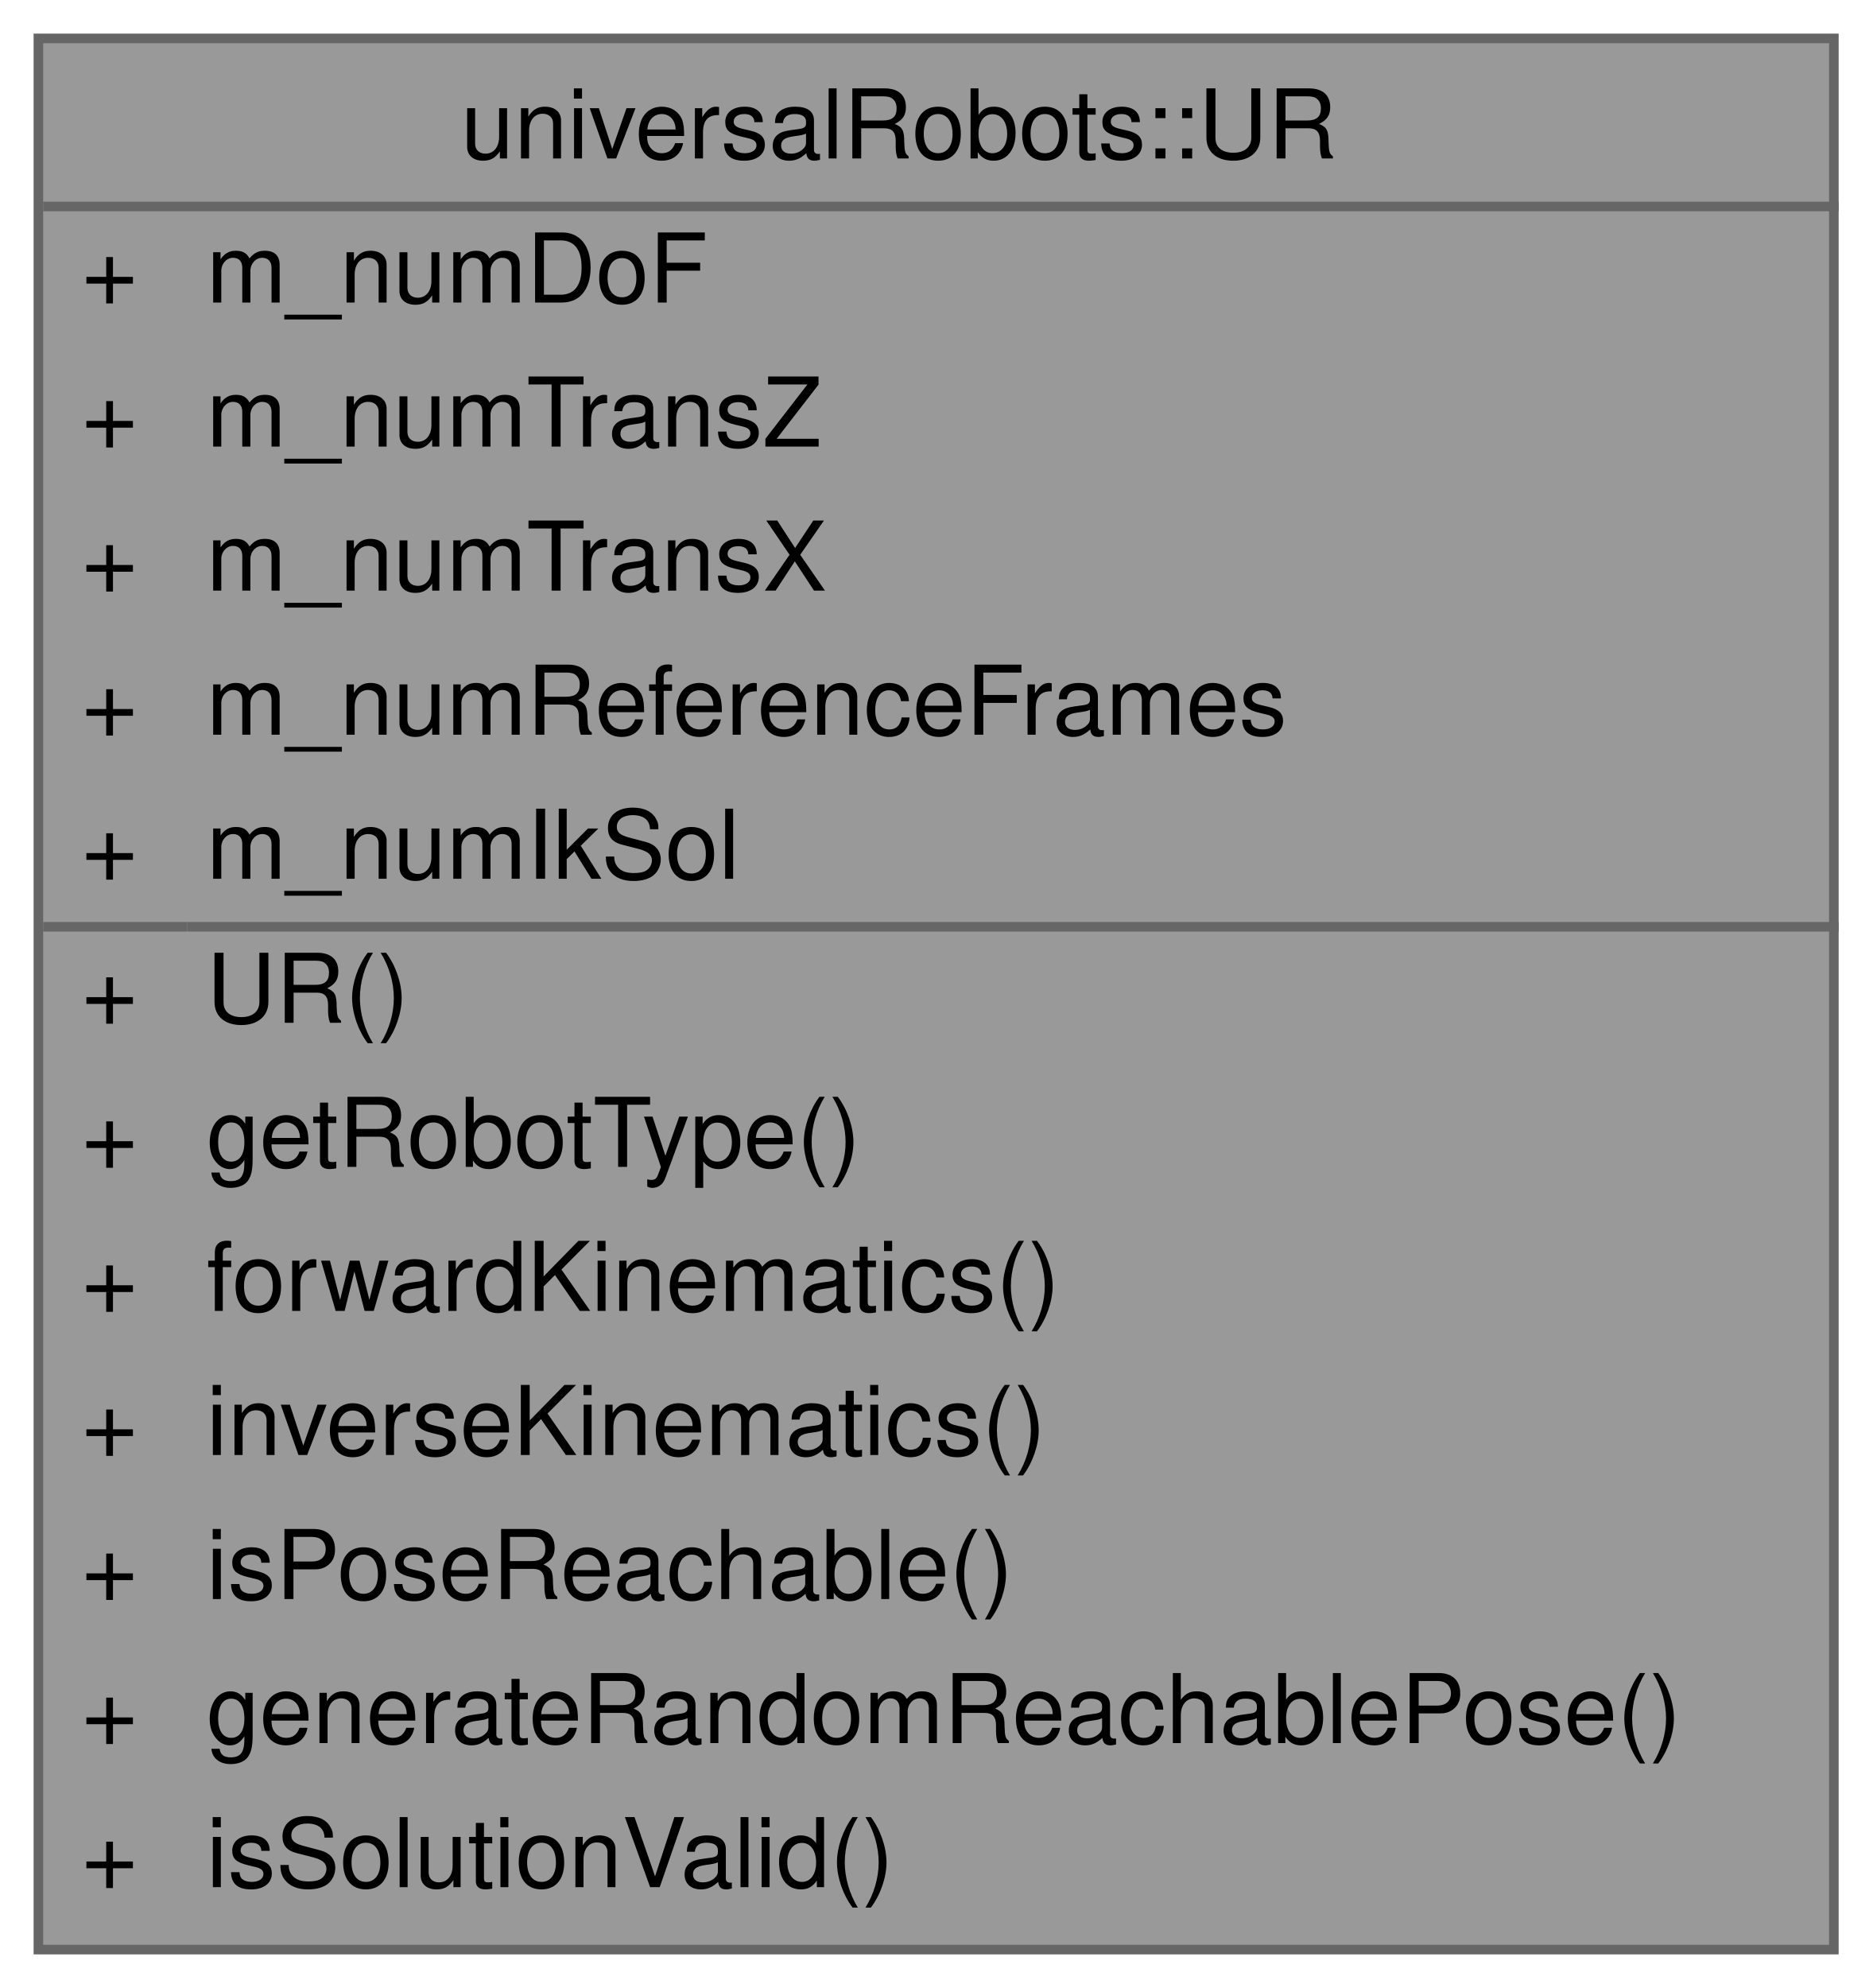
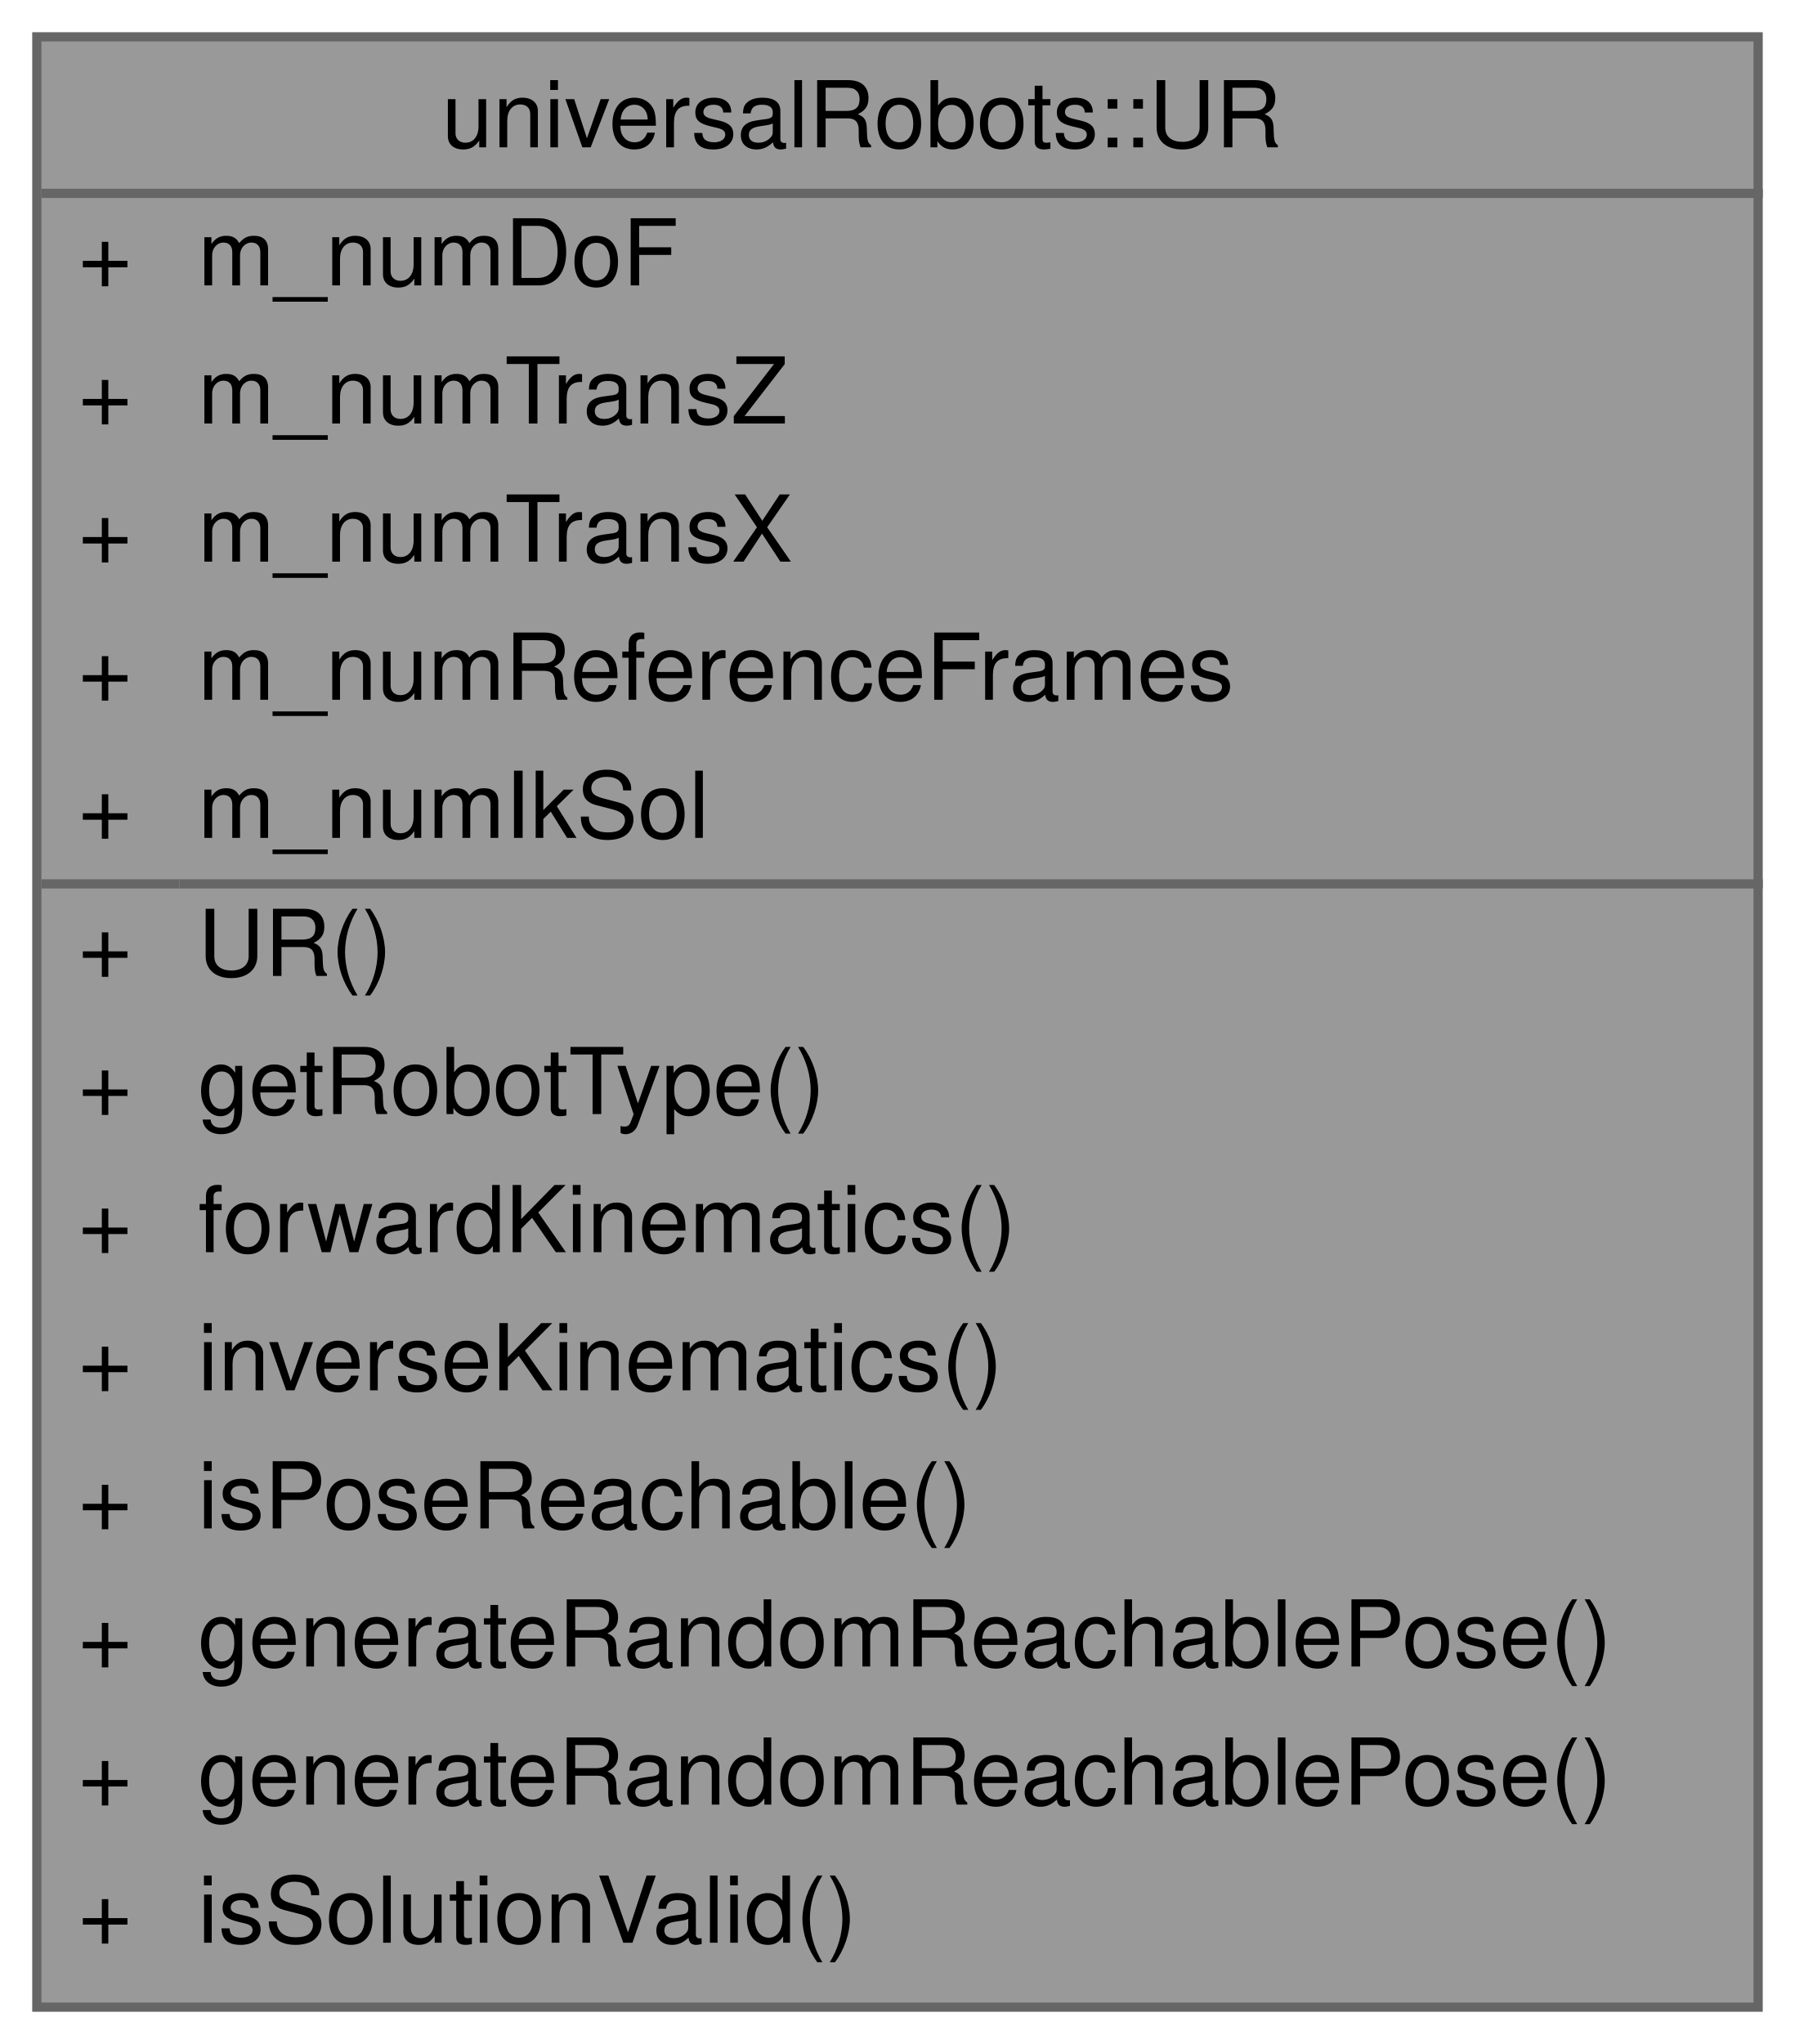
- <svg xmlns="http://www.w3.org/2000/svg" xmlns:xlink="http://www.w3.org/1999/xlink" width="195pt" height="207pt" viewBox="0.00 0.00 195.00 207.00">
-   <g id="graph0" class="graph" transform="scale(1 1) rotate(0) translate(4 203)">
+ <svg xmlns="http://www.w3.org/2000/svg" xmlns:xlink="http://www.w3.org/1999/xlink" width="195pt" height="222pt" viewBox="0.00 0.00 195.00 222.00">
+   <g id="graph0" class="graph" transform="scale(1 1) rotate(0) translate(4 218)">
    <g id="Node000001" class="node">
      <g id="a_Node000001">
        <a xlink:title="Implements 'UR robot type' object.">
-           <polygon fill="#999999" stroke="transparent" points="187,-199 0,-199 0,0 187,0 187,-199" />
-           <text text-anchor="start" x="44" y="-186.5" font-family="Helvetica,sans-Serif" font-size="10.00">universalRobots::UR</text>
-           <text text-anchor="start" x="4.5" y="-171.5" font-family="Helvetica,sans-Serif" font-size="10.00">+</text>
-           <text text-anchor="start" x="17.5" y="-171.5" font-family="Helvetica,sans-Serif" font-size="10.00">m_numDoF</text>
-           <text text-anchor="start" x="4.5" y="-156.5" font-family="Helvetica,sans-Serif" font-size="10.00">+</text>
-           <text text-anchor="start" x="17.5" y="-156.5" font-family="Helvetica,sans-Serif" font-size="10.00">m_numTransZ</text>
-           <text text-anchor="start" x="4.5" y="-141.5" font-family="Helvetica,sans-Serif" font-size="10.00">+</text>
-           <text text-anchor="start" x="17.5" y="-141.5" font-family="Helvetica,sans-Serif" font-size="10.00">m_numTransX</text>
-           <text text-anchor="start" x="4.5" y="-126.5" font-family="Helvetica,sans-Serif" font-size="10.00">+</text>
-           <text text-anchor="start" x="17.5" y="-126.5" font-family="Helvetica,sans-Serif" font-size="10.00">m_numReferenceFrames</text>
-           <text text-anchor="start" x="4.5" y="-111.5" font-family="Helvetica,sans-Serif" font-size="10.00">+</text>
-           <text text-anchor="start" x="17.5" y="-111.5" font-family="Helvetica,sans-Serif" font-size="10.00">m_numIkSol</text>
-           <text text-anchor="start" x="4.5" y="-96.5" font-family="Helvetica,sans-Serif" font-size="10.00">+</text>
-           <text text-anchor="start" x="17.5" y="-96.5" font-family="Helvetica,sans-Serif" font-size="10.00">UR()</text>
-           <text text-anchor="start" x="4.5" y="-81.5" font-family="Helvetica,sans-Serif" font-size="10.00">+</text>
-           <text text-anchor="start" x="17.5" y="-81.5" font-family="Helvetica,sans-Serif" font-size="10.00">getRobotType()</text>
-           <text text-anchor="start" x="4.5" y="-66.5" font-family="Helvetica,sans-Serif" font-size="10.00">+</text>
-           <text text-anchor="start" x="17.5" y="-66.5" font-family="Helvetica,sans-Serif" font-size="10.00">forwardKinematics()</text>
-           <text text-anchor="start" x="4.5" y="-51.5" font-family="Helvetica,sans-Serif" font-size="10.00">+</text>
-           <text text-anchor="start" x="17.5" y="-51.5" font-family="Helvetica,sans-Serif" font-size="10.00">inverseKinematics()</text>
-           <text text-anchor="start" x="4.5" y="-36.5" font-family="Helvetica,sans-Serif" font-size="10.00">+</text>
-           <text text-anchor="start" x="17.5" y="-36.5" font-family="Helvetica,sans-Serif" font-size="10.00">isPoseReachable()</text>
-           <text text-anchor="start" x="4.5" y="-21.5" font-family="Helvetica,sans-Serif" font-size="10.00">+</text>
-           <text text-anchor="start" x="17.5" y="-21.5" font-family="Helvetica,sans-Serif" font-size="10.00">generateRandomReachablePose()</text>
-           <text text-anchor="start" x="4.5" y="-6.5" font-family="Helvetica,sans-Serif" font-size="10.00">+</text>
-           <text text-anchor="start" x="17.5" y="-6.5" font-family="Helvetica,sans-Serif" font-size="10.00">isSolutionValid()</text>
-           <polygon fill="#666666" stroke="#666666" points="0.5,-181.5 0.5,-181.5 187.5,-181.5 187.5,-181.5 0.5,-181.5" />
-           <polygon fill="#666666" stroke="#666666" points="0.5,-106.5 0.5,-106.5 15.5,-106.5 15.5,-106.5 0.5,-106.5" />
-           <polygon fill="#666666" stroke="#666666" points="15.5,-106.5 15.5,-106.5 187.5,-106.5 187.5,-106.5 15.5,-106.5" />
-           <polygon fill="none" stroke="#666666" points="0,0 0,-199 187,-199 187,0 0,0" />
+           <polygon fill="#999999" stroke="transparent" points="187,-214 0,-214 0,0 187,0 187,-214" />
+           <text text-anchor="start" x="44" y="-202" font-family="Helvetica,sans-Serif" font-size="10.00">universalRobots::UR</text>
+           <text text-anchor="start" x="4.5" y="-187" font-family="Helvetica,sans-Serif" font-size="10.00">+</text>
+           <text text-anchor="start" x="17.5" y="-187" font-family="Helvetica,sans-Serif" font-size="10.00">m_numDoF</text>
+           <text text-anchor="start" x="4.5" y="-172" font-family="Helvetica,sans-Serif" font-size="10.00">+</text>
+           <text text-anchor="start" x="17.5" y="-172" font-family="Helvetica,sans-Serif" font-size="10.00">m_numTransZ</text>
+           <text text-anchor="start" x="4.5" y="-157" font-family="Helvetica,sans-Serif" font-size="10.00">+</text>
+           <text text-anchor="start" x="17.5" y="-157" font-family="Helvetica,sans-Serif" font-size="10.00">m_numTransX</text>
+           <text text-anchor="start" x="4.5" y="-142" font-family="Helvetica,sans-Serif" font-size="10.00">+</text>
+           <text text-anchor="start" x="17.5" y="-142" font-family="Helvetica,sans-Serif" font-size="10.00">m_numReferenceFrames</text>
+           <text text-anchor="start" x="4.5" y="-127" font-family="Helvetica,sans-Serif" font-size="10.00">+</text>
+           <text text-anchor="start" x="17.5" y="-127" font-family="Helvetica,sans-Serif" font-size="10.00">m_numIkSol</text>
+           <text text-anchor="start" x="4.5" y="-112" font-family="Helvetica,sans-Serif" font-size="10.00">+</text>
+           <text text-anchor="start" x="17.5" y="-112" font-family="Helvetica,sans-Serif" font-size="10.00">UR()</text>
+           <text text-anchor="start" x="4.5" y="-97" font-family="Helvetica,sans-Serif" font-size="10.00">+</text>
+           <text text-anchor="start" x="17.5" y="-97" font-family="Helvetica,sans-Serif" font-size="10.00">getRobotType()</text>
+           <text text-anchor="start" x="4.5" y="-82" font-family="Helvetica,sans-Serif" font-size="10.00">+</text>
+           <text text-anchor="start" x="17.5" y="-82" font-family="Helvetica,sans-Serif" font-size="10.00">forwardKinematics()</text>
+           <text text-anchor="start" x="4.5" y="-67" font-family="Helvetica,sans-Serif" font-size="10.00">+</text>
+           <text text-anchor="start" x="17.5" y="-67" font-family="Helvetica,sans-Serif" font-size="10.00">inverseKinematics()</text>
+           <text text-anchor="start" x="4.5" y="-52" font-family="Helvetica,sans-Serif" font-size="10.00">+</text>
+           <text text-anchor="start" x="17.5" y="-52" font-family="Helvetica,sans-Serif" font-size="10.00">isPoseReachable()</text>
+           <text text-anchor="start" x="4.5" y="-37" font-family="Helvetica,sans-Serif" font-size="10.00">+</text>
+           <text text-anchor="start" x="17.5" y="-37" font-family="Helvetica,sans-Serif" font-size="10.00">generateRandomReachablePose()</text>
+           <text text-anchor="start" x="4.5" y="-22" font-family="Helvetica,sans-Serif" font-size="10.00">+</text>
+           <text text-anchor="start" x="17.5" y="-22" font-family="Helvetica,sans-Serif" font-size="10.00">generateRandomReachablePose()</text>
+           <text text-anchor="start" x="4.5" y="-7" font-family="Helvetica,sans-Serif" font-size="10.00">+</text>
+           <text text-anchor="start" x="17.5" y="-7" font-family="Helvetica,sans-Serif" font-size="10.00">isSolutionValid()</text>
+           <polygon fill="#666666" stroke="#666666" points="0.5,-197 0.5,-197 187.5,-197 187.5,-197 0.5,-197" />
+           <polygon fill="#666666" stroke="#666666" points="0.5,-122 0.5,-122 15.5,-122 15.5,-122 0.5,-122" />
+           <polygon fill="#666666" stroke="#666666" points="15.5,-122 15.5,-122 187.5,-122 187.5,-122 15.5,-122" />
+           <polygon fill="none" stroke="#666666" points="0,0 0,-214 187,-214 187,0 0,0" />
        </a>
      </g>
    </g>
  </g>
</svg>
